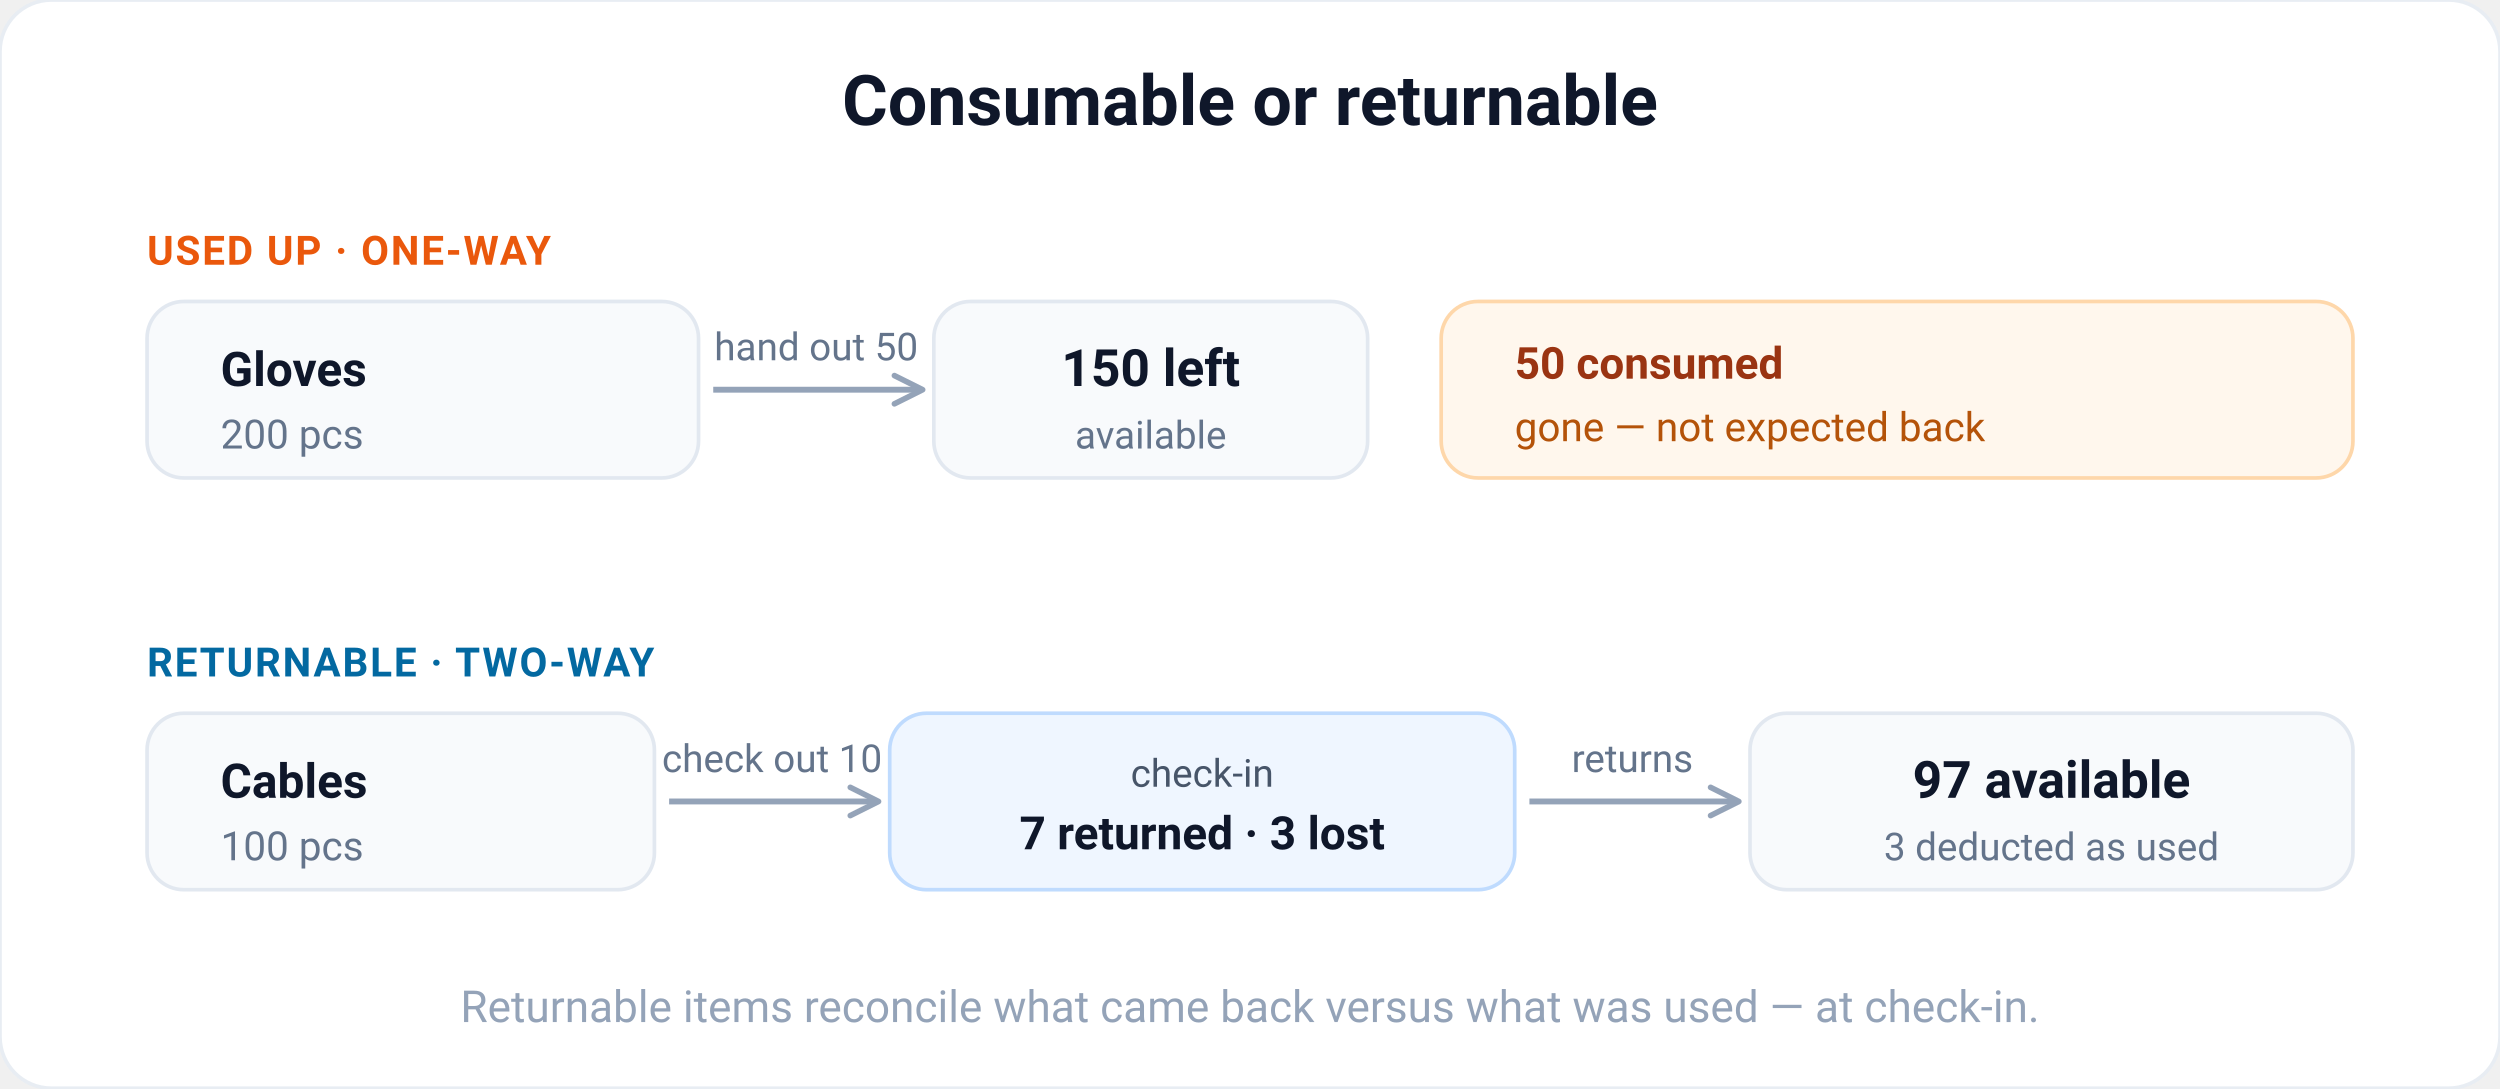
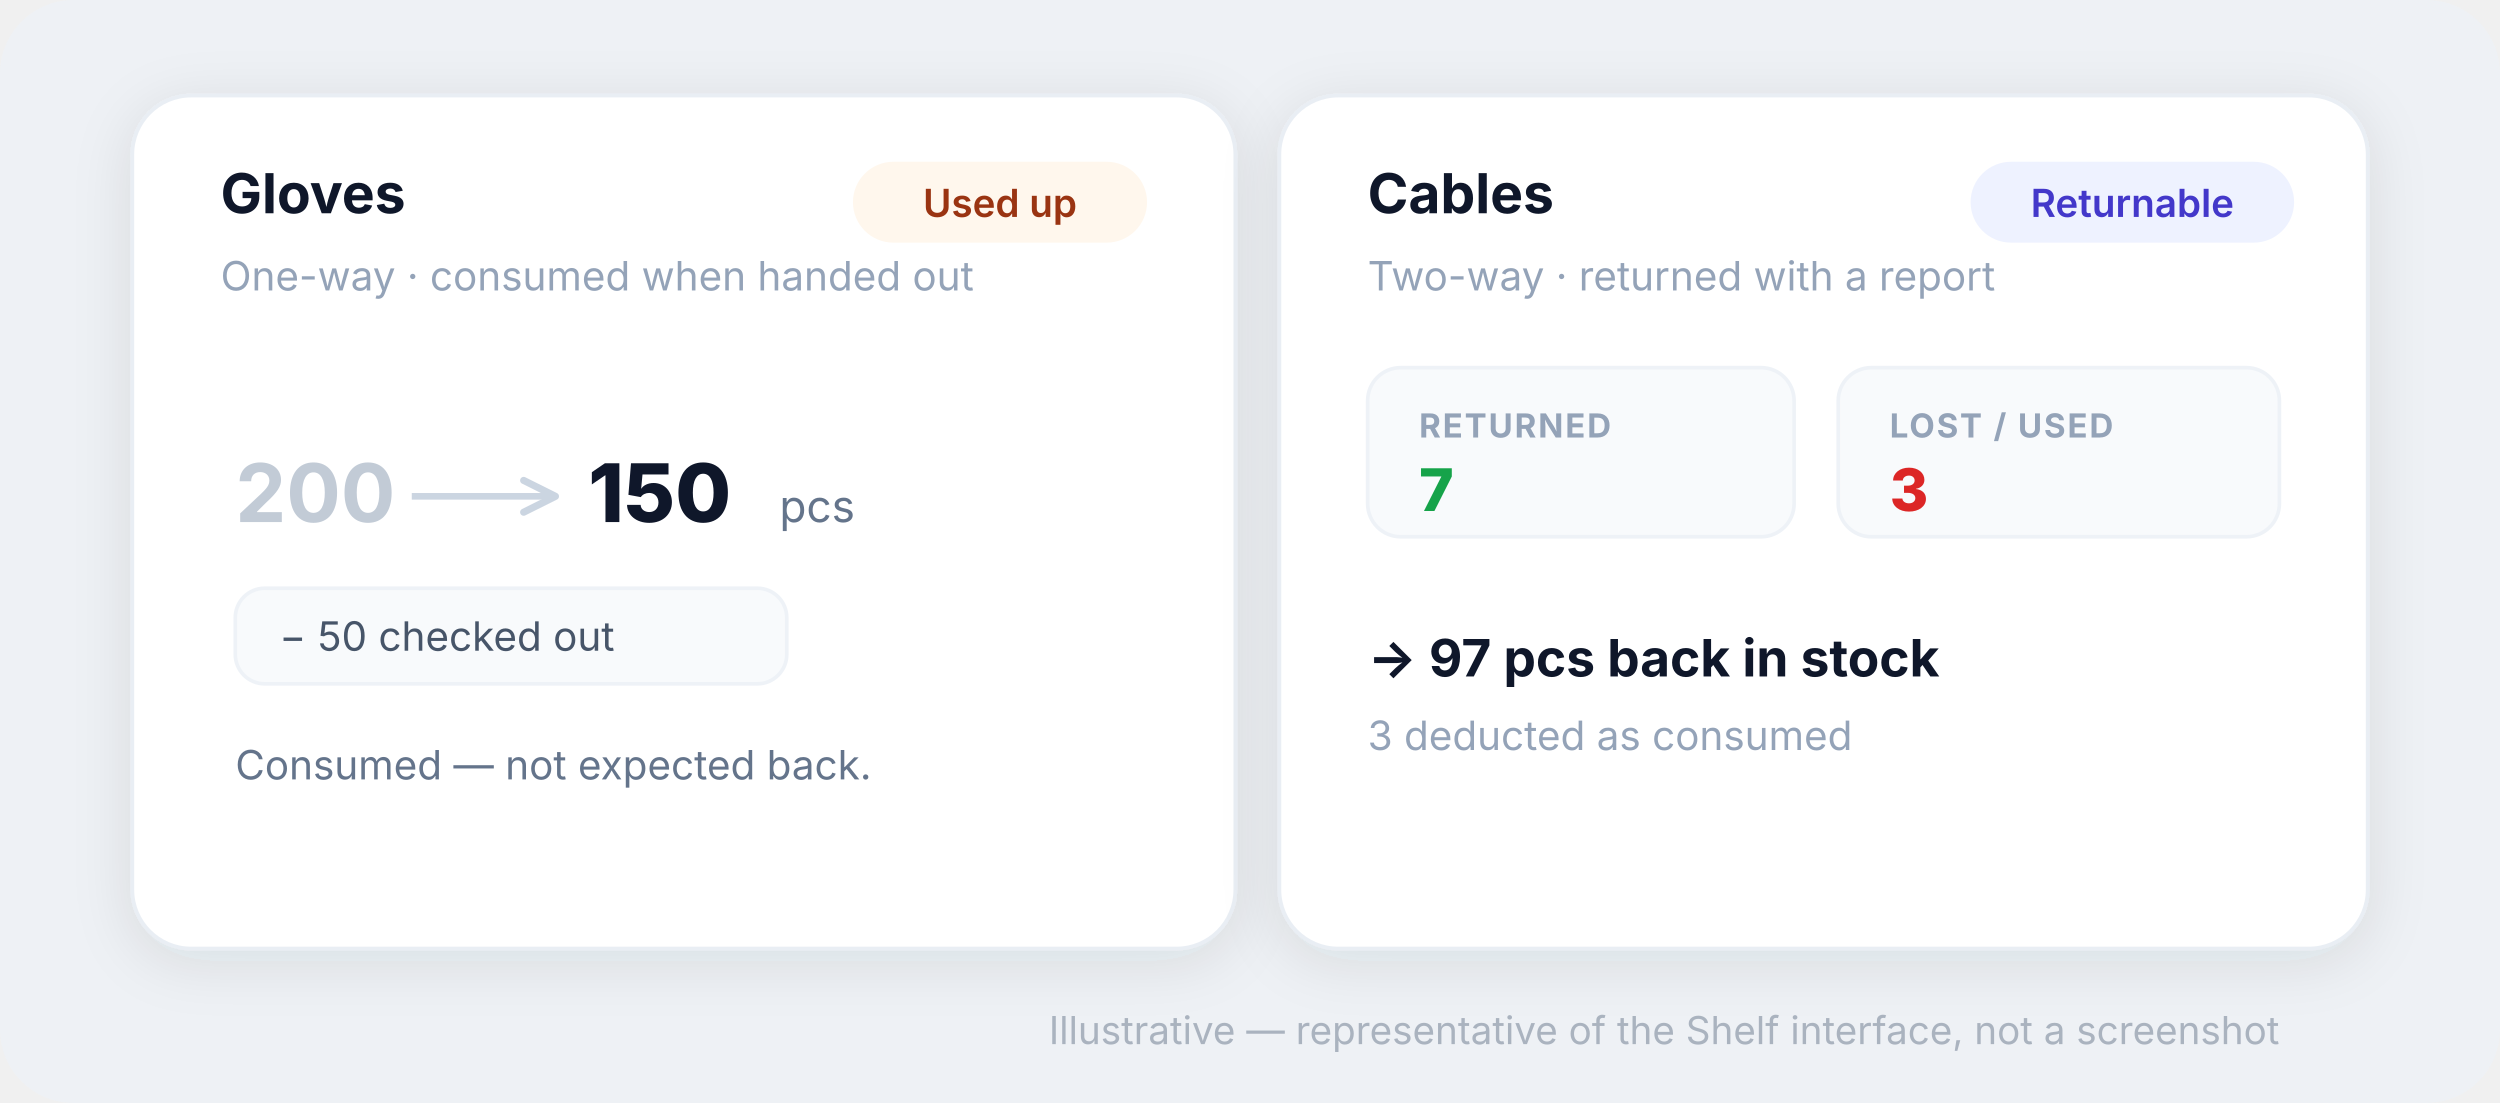
- <svg xmlns="http://www.w3.org/2000/svg" width="100%" viewBox="0 0 680 296" role="img" font-family="system-ui, -apple-system, Segoe UI, Roboto, sans-serif">
+ <svg xmlns="http://www.w3.org/2000/svg" width="100%" viewBox="0 0 680 300" role="img" font-family="Inter, system-ui, -apple-system, Segoe UI, Roboto, sans-serif">
  <defs>
-     <marker id="ar" viewBox="0 0 10 10" refX="8" refY="5" markerWidth="6" markerHeight="6" orient="auto-start-reverse">
-       <path d="M1 1 L9 5 L1 9" fill="none" stroke="#94a3b8" stroke-width="1.6" stroke-linecap="round" stroke-linejoin="round" />
+     <filter id="cs3" x="-20%" y="-20%" width="140%" height="160%">
+       <feDropShadow dx="0" dy="3" stdDeviation="8" flood-color="#1e293b" flood-opacity="0.10" />
+     </filter>
+     <marker id="cum" viewBox="0 0 10 10" refX="8" refY="5" markerWidth="6" markerHeight="6" orient="auto-start-reverse">
+       <path d="M1 1 L9 5 L1 9" fill="none" stroke="#cbd5e1" stroke-width="1.8" stroke-linecap="round" stroke-linejoin="round" />
    </marker>
  </defs>
-   <rect x="0" y="0" width="680" height="296" rx="14" fill="#ffffff" stroke="#e8edf3" stroke-width="1" />
-   <text x="340" y="34" text-anchor="middle" font-size="19" font-weight="700" fill="#0f172a">Consumable or returnable</text>
-   <text x="40" y="72" font-size="11" font-weight="700" letter-spacing="0.5" fill="#ea580c">USED UP · ONE-WAY</text>
-   <rect x="40" y="82" width="150" height="48" rx="10" fill="#f8fafc" stroke="#e2e8f0" />
-   <text x="60" y="105" font-size="13" font-weight="700" fill="#0f172a">Gloves</text>
-   <text x="60" y="122" font-size="11" fill="#64748b">200 pcs</text>
-   <line x1="194" y1="106" x2="250" y2="106" stroke="#94a3b8" stroke-width="1.6" marker-end="url(#ar)" />
-   <text x="222" y="98" text-anchor="middle" font-size="10.5" fill="#64748b">hand out 50</text>
-   <rect x="254" y="82" width="118" height="48" rx="10" fill="#f8fafc" stroke="#e2e8f0" />
-   <text x="313" y="105" text-anchor="middle" font-size="14" font-weight="700" fill="#0f172a">150 left</text>
-   <text x="313" y="122" text-anchor="middle" font-size="10.5" fill="#64748b">available</text>
-   <rect x="392" y="82" width="248" height="48" rx="10" fill="#fff7ed" stroke="#fed7aa" />
-   <text x="412" y="103" font-size="12" font-weight="600" fill="#9a3412">50 consumed</text>
-   <text x="412" y="120" font-size="11" fill="#b45309">gone — not expected back</text>
-   <text x="40" y="184" font-size="11" font-weight="700" letter-spacing="0.5" fill="#0369a1">RETURNABLE · TWO-WAY</text>
-   <rect x="40" y="194" width="138" height="48" rx="10" fill="#f8fafc" stroke="#e2e8f0" />
-   <text x="60" y="217" font-size="13" font-weight="700" fill="#0f172a">Cables</text>
-   <text x="60" y="234" font-size="11" fill="#64748b">100 pcs</text>
-   <line x1="182" y1="218" x2="238" y2="218" stroke="#94a3b8" stroke-width="1.6" marker-end="url(#ar)" />
-   <text x="210" y="210" text-anchor="middle" font-size="10.5" fill="#64748b">check out 10</text>
-   <rect x="242" y="194" width="170" height="48" rx="10" fill="#eff6ff" stroke="#bfdbfe" />
-   <text x="327" y="214" text-anchor="middle" font-size="10.5" fill="#475569">check-in</text>
-   <text x="327" y="231" text-anchor="middle" font-size="12.5" font-weight="700" fill="#0f172a">7 returned · 3 lost</text>
-   <line x1="416" y1="218" x2="472" y2="218" stroke="#94a3b8" stroke-width="1.6" marker-end="url(#ar)" />
-   <text x="444" y="210" text-anchor="middle" font-size="10.5" fill="#64748b">returns</text>
-   <rect x="476" y="194" width="164" height="48" rx="10" fill="#f8fafc" stroke="#e2e8f0" />
-   <text x="558" y="217" text-anchor="middle" font-size="14" font-weight="700" fill="#0f172a">97 available</text>
-   <text x="558" y="234" text-anchor="middle" font-size="10.5" fill="#64748b">3 deducted as used</text>
-   <text x="340" y="278" text-anchor="middle" font-size="12" fill="#94a3b8">Returnable items reconcile what came back versus what was used — at check-in.</text>
+   <rect x="0" y="0" width="680" height="300" rx="20" fill="#eef1f5" />
+   <rect x="36" y="26" width="300" height="232" rx="16" fill="#ffffff" stroke="#e9eef4" filter="url(#cs3)" />
+   <text x="60" y="58" font-size="15" font-weight="700" fill="#0f172a">Gloves</text>
+   <rect x="232" y="44" width="80" height="22" rx="11" fill="#fff7ed" />
+   <text x="272" y="59" text-anchor="middle" font-size="10.5" font-weight="600" fill="#9a3412">Used up</text>
+   <text x="60" y="79" font-size="11" fill="#94a3b8">One-way · consumed when handed out</text>
+   <text x="64" y="142" font-size="22" font-weight="700" fill="#c2cbd6">200</text>
+   <line x1="112" y1="135" x2="150" y2="135" stroke="#cbd5e1" stroke-width="1.8" marker-end="url(#cum)" />
+   <text x="160" y="142" font-size="22" font-weight="800" fill="#0f172a">150</text>
+   <text x="212" y="142" font-size="12" fill="#64748b">pcs</text>
+   <rect x="64" y="160" width="150" height="26" rx="8" fill="#f8fafc" stroke="#eef2f7" />
+   <text x="76" y="177" font-size="11" fill="#475569">− 50 checked out</text>
+   <text x="64" y="212" font-size="11" fill="#64748b">Consumed — not expected back.</text>
+   <rect x="348" y="26" width="296" height="232" rx="16" fill="#ffffff" stroke="#e9eef4" filter="url(#cs3)" />
+   <text x="372" y="58" font-size="15" font-weight="700" fill="#0f172a">Cables</text>
+   <rect x="536" y="44" width="88" height="22" rx="11" fill="#eef2ff" />
+   <text x="580" y="59" text-anchor="middle" font-size="10.5" font-weight="600" fill="#4338ca">Returnable</text>
+   <text x="372" y="79" font-size="11" fill="#94a3b8">Two-way · returned with a report</text>
+   <rect x="372" y="100" width="116" height="46" rx="9" fill="#f8fafc" stroke="#eef2f7" />
+   <text x="386" y="119" font-size="9" font-weight="700" letter-spacing="0.5" fill="#94a3b8">RETURNED</text>
+   <text x="386" y="139" font-size="16" font-weight="800" fill="#16a34a">7</text>
+   <rect x="500" y="100" width="120" height="46" rx="9" fill="#f8fafc" stroke="#eef2f7" />
+   <text x="514" y="119" font-size="9" font-weight="700" letter-spacing="0.5" fill="#94a3b8">LOST / USED</text>
+   <text x="514" y="139" font-size="16" font-weight="800" fill="#dc2626">3</text>
+   <text x="372" y="184" font-size="14" font-weight="700" fill="#0f172a">→ 97 pcs back in stock</text>
+   <text x="372" y="204" font-size="11" fill="#94a3b8">3 deducted as consumed</text>
+   <text x="620" y="284" text-anchor="end" font-size="10.5" fill="#aab3bf">Illustrative — representative of the Shelf interface, not a screenshot</text>
</svg>
